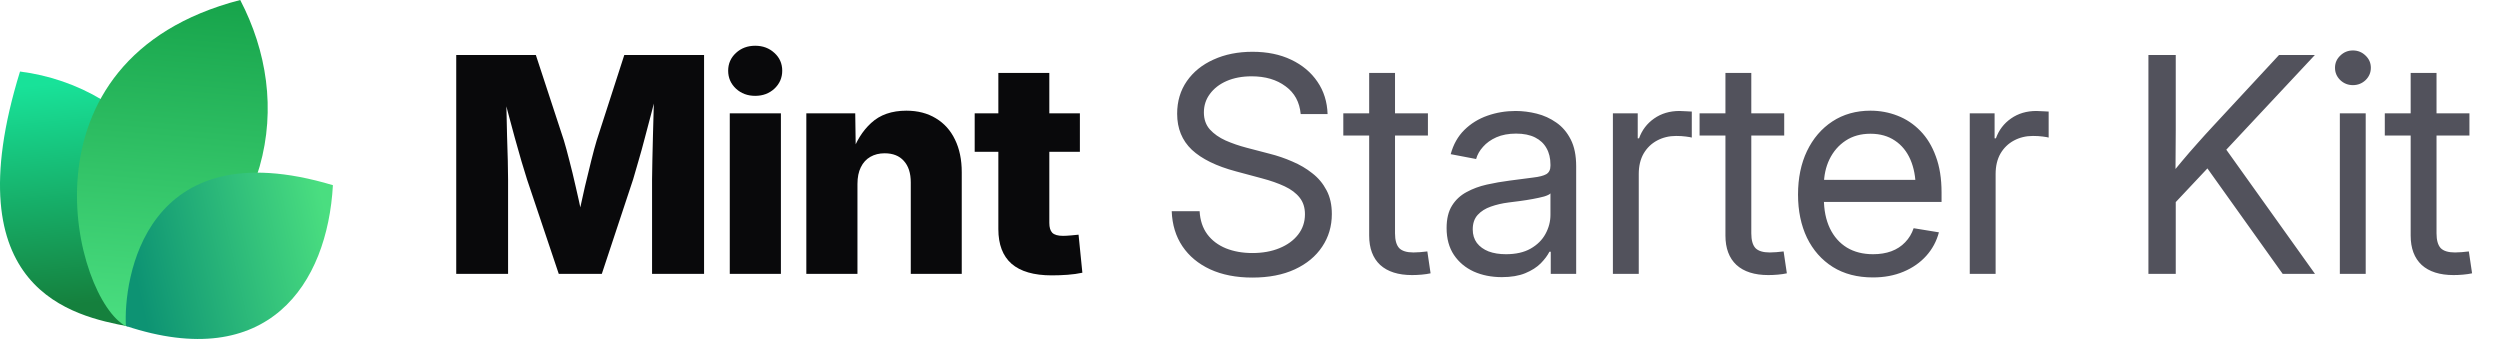
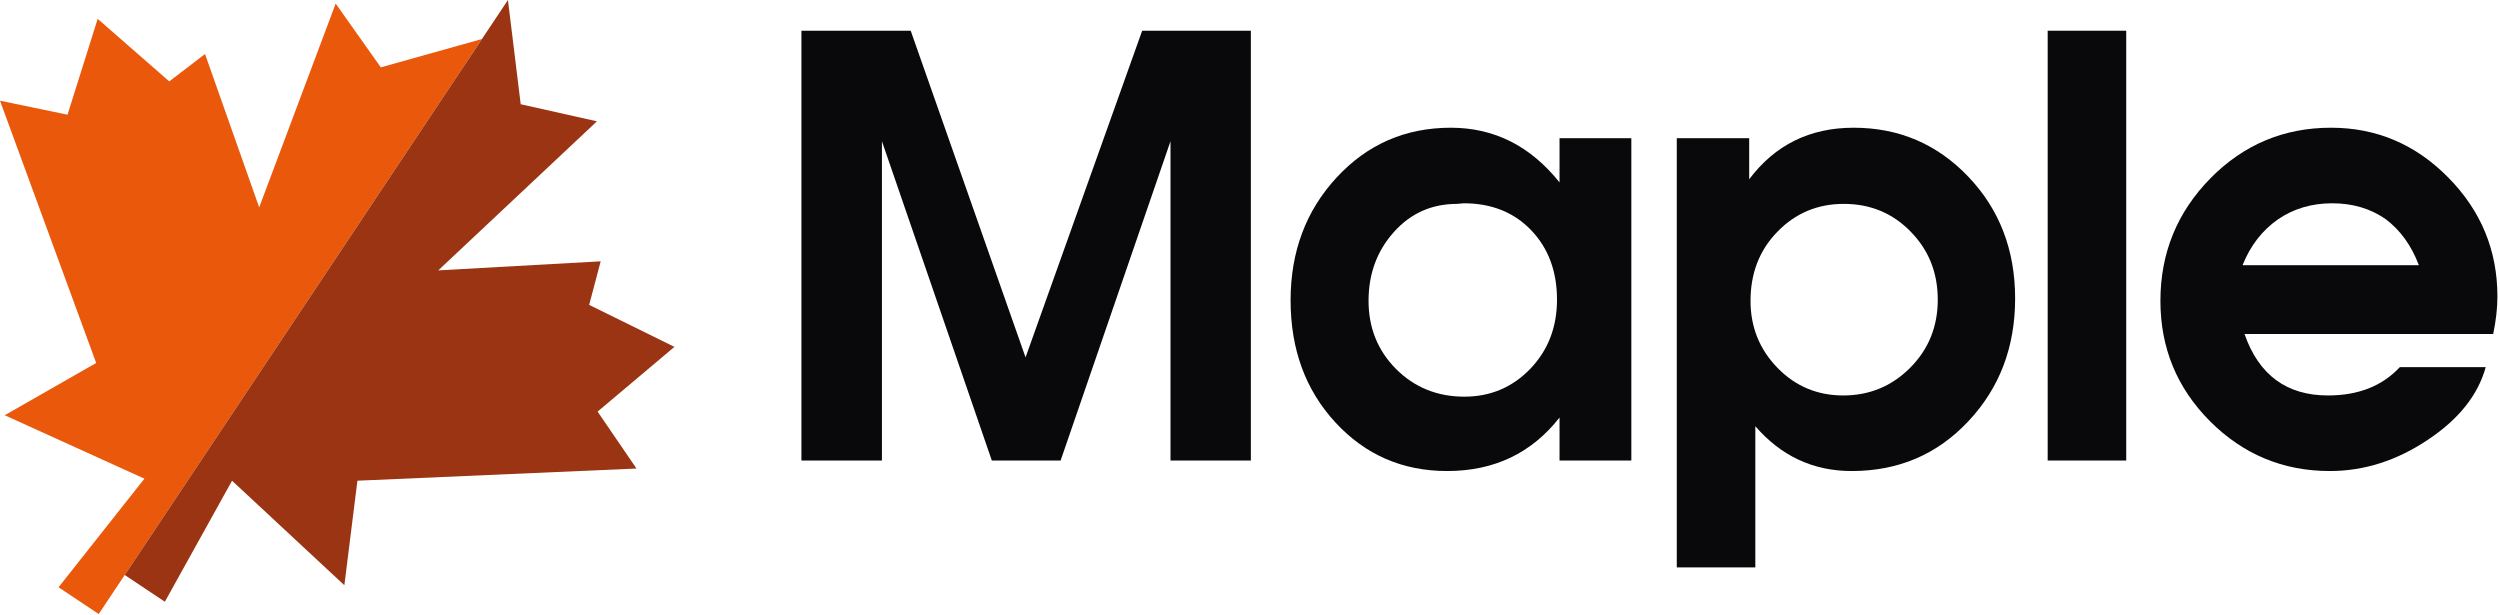
- <svg xmlns="http://www.w3.org/2000/svg" width="177" height="24" viewBox="0 0 177 24" fill="none">
-   <path d="M9.061 23.108C5.268 22.377 -3.391 20.627 1.417 5.064C9.634 6.099 16.973 14.064 9.061 23.108Z" fill="url(#paint0_linear_17557_2020)" />
-   <path d="M8.919 23.094C5.276 21.222 0.784 4.209 17.007 0C20.757 7.193 19.621 16.545 8.919 23.094Z" fill="url(#paint1_linear_17557_2020)" />
-   <path d="M8.914 23.079C8.735 19.882 10.159 9.085 23.57 13.111C23.181 20.123 18.984 26.418 8.914 23.079Z" fill="url(#paint2_linear_17557_2020)" />
-   <path d="M32.301 19.392V3.894H37.938L39.925 9.948C40.036 10.315 40.164 10.787 40.31 11.362C40.462 11.938 40.611 12.552 40.757 13.204C40.91 13.855 41.048 14.483 41.173 15.086C41.305 15.682 41.412 16.192 41.495 16.615H40.695C40.771 16.192 40.871 15.682 40.996 15.086C41.128 14.49 41.267 13.866 41.412 13.214C41.565 12.562 41.714 11.948 41.86 11.373C42.005 10.79 42.133 10.315 42.244 9.948L44.2 3.894H49.848V19.392H46.166V12.704C46.166 12.357 46.173 11.917 46.187 11.383C46.2 10.849 46.214 10.27 46.228 9.646C46.249 9.022 46.266 8.391 46.28 7.753C46.301 7.115 46.311 6.519 46.311 5.964H46.623C46.485 6.561 46.332 7.181 46.166 7.826C45.999 8.471 45.833 9.102 45.666 9.719C45.507 10.336 45.351 10.901 45.198 11.414C45.053 11.928 44.928 12.357 44.824 12.704L42.608 19.392H39.561L37.314 12.704C37.203 12.357 37.072 11.928 36.919 11.414C36.773 10.901 36.614 10.34 36.441 9.729C36.274 9.112 36.104 8.481 35.931 7.836C35.764 7.192 35.608 6.567 35.463 5.964H35.827C35.834 6.512 35.844 7.105 35.858 7.743C35.872 8.374 35.886 9.005 35.9 9.636C35.92 10.26 35.938 10.839 35.952 11.373C35.965 11.907 35.972 12.351 35.972 12.704V19.392H32.301ZM51.668 19.392V8.024H55.288V19.392H51.668ZM53.468 6.786C52.927 6.786 52.473 6.616 52.105 6.276C51.738 5.93 51.554 5.507 51.554 5.007C51.554 4.508 51.738 4.088 52.105 3.749C52.473 3.409 52.927 3.239 53.468 3.239C54.009 3.239 54.463 3.409 54.83 3.749C55.198 4.082 55.382 4.501 55.382 5.007C55.382 5.507 55.198 5.93 54.83 6.276C54.463 6.616 54.009 6.786 53.468 6.786ZM60.708 13.027V19.392H57.088V8.024H60.551L60.593 10.967H60.281C60.593 10.024 61.061 9.268 61.685 8.7C62.309 8.124 63.138 7.836 64.171 7.836C64.975 7.836 65.672 8.017 66.262 8.377C66.851 8.731 67.302 9.234 67.614 9.885C67.933 10.537 68.092 11.307 68.092 12.194V19.392H64.483V12.912C64.483 12.26 64.32 11.754 63.994 11.394C63.675 11.033 63.221 10.853 62.632 10.853C62.25 10.853 61.914 10.936 61.623 11.102C61.332 11.269 61.106 11.515 60.947 11.841C60.787 12.16 60.708 12.555 60.708 13.027ZM76.456 8.024V10.749H69.008V8.024H76.456ZM70.683 5.163H74.292V15.783C74.292 16.102 74.361 16.334 74.5 16.48C74.646 16.625 74.899 16.698 75.259 16.698C75.405 16.698 75.596 16.688 75.831 16.667C76.074 16.646 76.251 16.629 76.362 16.615L76.632 19.309C76.313 19.378 75.963 19.427 75.582 19.455C75.207 19.482 74.836 19.496 74.469 19.496C73.2 19.496 72.25 19.222 71.619 18.674C70.995 18.127 70.683 17.308 70.683 16.22V5.163Z" fill="#09090B" />
-   <path d="M88.667 19.652C87.523 19.652 86.528 19.458 85.682 19.07C84.843 18.681 84.188 18.137 83.716 17.437C83.245 16.736 82.992 15.908 82.957 14.951H84.933C84.968 15.596 85.148 16.14 85.474 16.584C85.8 17.021 86.24 17.354 86.795 17.582C87.35 17.804 87.974 17.915 88.667 17.915C89.388 17.915 90.026 17.801 90.581 17.572C91.143 17.343 91.583 17.024 91.902 16.615C92.228 16.199 92.391 15.717 92.391 15.169C92.391 14.698 92.266 14.306 92.017 13.994C91.767 13.675 91.413 13.408 90.956 13.193C90.498 12.978 89.954 12.787 89.323 12.621L87.502 12.132C86.123 11.765 85.082 11.255 84.382 10.603C83.689 9.944 83.342 9.095 83.342 8.055C83.342 7.174 83.571 6.404 84.028 5.746C84.486 5.087 85.117 4.577 85.921 4.217C86.726 3.849 87.645 3.666 88.678 3.666C89.718 3.666 90.63 3.853 91.413 4.227C92.204 4.602 92.824 5.122 93.275 5.787C93.726 6.446 93.965 7.209 93.993 8.076H92.089C92.013 7.23 91.656 6.574 91.018 6.11C90.387 5.638 89.586 5.403 88.615 5.403C87.95 5.403 87.36 5.513 86.847 5.735C86.341 5.957 85.946 6.262 85.661 6.651C85.377 7.032 85.235 7.469 85.235 7.961C85.235 8.447 85.377 8.849 85.661 9.168C85.946 9.48 86.317 9.74 86.774 9.948C87.232 10.149 87.724 10.319 88.251 10.457L89.884 10.884C90.439 11.023 90.977 11.206 91.496 11.435C92.023 11.657 92.495 11.934 92.911 12.267C93.334 12.593 93.67 12.995 93.92 13.474C94.17 13.945 94.294 14.504 94.294 15.149C94.294 16.015 94.066 16.788 93.608 17.468C93.157 18.148 92.512 18.681 91.673 19.07C90.834 19.458 89.832 19.652 88.667 19.652ZM101.097 8.024V9.594H95.106V8.024H101.097ZM96.937 5.163H98.767V16.521C98.767 17 98.865 17.347 99.059 17.562C99.26 17.77 99.6 17.874 100.078 17.874C100.21 17.874 100.366 17.867 100.546 17.853C100.733 17.832 100.903 17.815 101.056 17.801L101.285 19.351C101.097 19.392 100.886 19.423 100.65 19.444C100.414 19.465 100.189 19.475 99.974 19.475C98.996 19.475 98.244 19.236 97.717 18.758C97.197 18.272 96.937 17.579 96.937 16.677V5.163ZM106.33 19.621C105.595 19.621 104.932 19.489 104.343 19.226C103.754 18.955 103.285 18.564 102.939 18.05C102.592 17.53 102.419 16.896 102.419 16.147C102.419 15.495 102.547 14.965 102.804 14.556C103.06 14.146 103.403 13.828 103.833 13.599C104.263 13.363 104.742 13.186 105.269 13.068C105.796 12.95 106.333 12.857 106.881 12.787C107.574 12.69 108.132 12.617 108.555 12.569C108.978 12.52 109.287 12.441 109.481 12.33C109.675 12.212 109.772 12.014 109.772 11.737V11.654C109.772 11.203 109.679 10.815 109.492 10.489C109.311 10.163 109.041 9.91 108.68 9.729C108.32 9.549 107.872 9.459 107.338 9.459C106.805 9.459 106.34 9.546 105.945 9.719C105.556 9.892 105.241 10.118 104.998 10.395C104.755 10.665 104.593 10.953 104.509 11.258L102.71 10.915C102.897 10.222 103.22 9.65 103.677 9.199C104.135 8.748 104.679 8.412 105.31 8.19C105.941 7.968 106.607 7.857 107.307 7.857C107.8 7.857 108.295 7.92 108.795 8.044C109.301 8.169 109.765 8.381 110.188 8.679C110.611 8.97 110.951 9.369 111.208 9.875C111.464 10.374 111.593 11.005 111.593 11.768V19.392H109.793V17.822H109.7C109.568 18.085 109.363 18.359 109.086 18.643C108.809 18.921 108.444 19.153 107.994 19.34C107.543 19.527 106.988 19.621 106.33 19.621ZM106.621 17.998C107.321 17.998 107.904 17.867 108.368 17.603C108.84 17.333 109.19 16.986 109.419 16.563C109.654 16.133 109.772 15.682 109.772 15.211V13.692C109.703 13.769 109.554 13.841 109.325 13.911C109.096 13.973 108.829 14.032 108.524 14.088C108.226 14.143 107.921 14.192 107.609 14.233C107.304 14.275 107.033 14.309 106.798 14.337C106.354 14.393 105.938 14.49 105.549 14.628C105.168 14.76 104.86 14.954 104.624 15.211C104.388 15.467 104.27 15.811 104.27 16.241C104.27 16.615 104.367 16.934 104.561 17.198C104.762 17.461 105.04 17.662 105.393 17.801C105.747 17.933 106.156 17.998 106.621 17.998ZM114.193 19.392V8.024H115.951V9.792H116.045C116.253 9.209 116.61 8.741 117.116 8.388C117.622 8.034 118.219 7.857 118.905 7.857C119.058 7.857 119.217 7.864 119.384 7.878C119.55 7.885 119.682 7.892 119.779 7.899V9.74C119.716 9.719 119.578 9.695 119.363 9.667C119.155 9.639 118.922 9.625 118.666 9.625C118.174 9.625 117.726 9.733 117.324 9.948C116.922 10.163 116.603 10.471 116.367 10.874C116.138 11.276 116.024 11.758 116.024 12.319V19.392H114.193ZM126.322 8.024V9.594H120.33V8.024H126.322ZM122.161 5.163H123.992V16.521C123.992 17 124.089 17.347 124.283 17.562C124.484 17.77 124.824 17.874 125.302 17.874C125.434 17.874 125.59 17.867 125.77 17.853C125.958 17.832 126.127 17.815 126.28 17.801L126.509 19.351C126.322 19.392 126.11 19.423 125.874 19.444C125.639 19.465 125.413 19.475 125.198 19.475C124.221 19.475 123.468 19.236 122.941 18.758C122.421 18.272 122.161 17.579 122.161 16.677V5.163ZM132.604 19.642C131.502 19.642 130.555 19.396 129.765 18.903C128.974 18.404 128.364 17.714 127.934 16.834C127.511 15.946 127.3 14.927 127.3 13.775C127.3 12.611 127.511 11.584 127.934 10.697C128.364 9.802 128.964 9.102 129.734 8.596C130.51 8.089 131.408 7.836 132.428 7.836C133.1 7.836 133.738 7.954 134.341 8.19C134.952 8.426 135.489 8.783 135.954 9.261C136.425 9.74 136.793 10.343 137.056 11.071C137.327 11.792 137.462 12.645 137.462 13.63V14.296H128.433V12.735H136.463L135.631 13.297C135.631 12.541 135.506 11.876 135.257 11.3C135.007 10.725 134.643 10.277 134.165 9.958C133.686 9.632 133.107 9.469 132.428 9.469C131.748 9.469 131.162 9.632 130.67 9.958C130.177 10.284 129.796 10.725 129.526 11.279C129.262 11.827 129.13 12.441 129.13 13.12V14.046C129.13 14.864 129.273 15.572 129.557 16.168C129.841 16.757 130.243 17.211 130.763 17.53C131.283 17.842 131.901 17.998 132.615 17.998C133.093 17.998 133.523 17.929 133.905 17.79C134.293 17.645 134.619 17.433 134.882 17.156C135.153 16.879 135.354 16.546 135.486 16.157L137.275 16.449C137.108 17.08 136.81 17.634 136.38 18.113C135.95 18.591 135.413 18.966 134.768 19.236C134.123 19.507 133.402 19.642 132.604 19.642ZM139.459 19.392V8.024H141.217V9.792H141.311C141.519 9.209 141.876 8.741 142.382 8.388C142.888 8.034 143.485 7.857 144.171 7.857C144.324 7.857 144.483 7.864 144.649 7.878C144.816 7.885 144.948 7.892 145.045 7.899V9.74C144.982 9.719 144.844 9.695 144.629 9.667C144.421 9.639 144.188 9.625 143.932 9.625C143.439 9.625 142.992 9.733 142.59 9.948C142.188 10.163 141.869 10.471 141.633 10.874C141.404 11.276 141.29 11.758 141.29 12.319V19.392H139.459ZM153.429 14.961V12.715C153.783 12.257 154.136 11.82 154.49 11.404C154.844 10.981 155.204 10.565 155.572 10.156C155.939 9.74 156.314 9.327 156.695 8.918L161.355 3.894H163.893L157.277 10.967H157.184L153.429 14.961ZM152.108 19.392V3.894H154.043V9.241L154.022 12.559L154.043 13.505V19.392H152.108ZM161.615 19.392L155.967 11.477L157.173 9.969L163.903 19.392H161.615ZM165.661 19.392V8.024H167.492V19.392H165.661ZM166.587 6.027C166.24 6.027 165.942 5.909 165.692 5.673C165.443 5.43 165.318 5.139 165.318 4.799C165.318 4.459 165.443 4.172 165.692 3.936C165.942 3.693 166.24 3.572 166.587 3.572C166.934 3.572 167.232 3.693 167.482 3.936C167.731 4.172 167.856 4.459 167.856 4.799C167.856 5.139 167.731 5.43 167.482 5.673C167.232 5.909 166.934 6.027 166.587 6.027ZM174.836 8.024V9.594H168.844V8.024H174.836ZM170.675 5.163H172.506V16.521C172.506 17 172.603 17.347 172.797 17.562C172.998 17.77 173.338 17.874 173.816 17.874C173.948 17.874 174.104 17.867 174.284 17.853C174.472 17.832 174.641 17.815 174.794 17.801L175.023 19.351C174.836 19.392 174.624 19.423 174.388 19.444C174.153 19.465 173.927 19.475 173.712 19.475C172.735 19.475 171.982 19.236 171.455 18.758C170.935 18.272 170.675 17.579 170.675 16.677V5.163Z" fill="#52525C" />
-   <defs>
-     <linearGradient id="paint0_linear_17557_2020" x1="3.776" y1="5.916" x2="5.232" y2="21.559" gradientUnits="userSpaceOnUse">
-       <stop stop-color="#18E299" />
-       <stop offset="1" stop-color="#15803D" />
-     </linearGradient>
-     <linearGradient id="paint1_linear_17557_2020" x1="12.171" y1="-0.718" x2="10.19" y2="22.983" gradientUnits="userSpaceOnUse">
-       <stop stop-color="#16A34A" />
-       <stop offset="1" stop-color="#4ADE80" />
-     </linearGradient>
-     <linearGradient id="paint2_linear_17557_2020" x1="23.133" y1="15.353" x2="9.338" y2="18.52" gradientUnits="userSpaceOnUse">
-       <stop stop-color="#4ADE80" />
-       <stop offset="1" stop-color="#0D9373" />
-     </linearGradient>
-   </defs>
+ <svg xmlns="http://www.w3.org/2000/svg" width="114" height="28" viewBox="0 0 114 28" fill="none">
+   <path d="M6.585 21.828L2.67 26.78L4.501 28L21.975 1.78L17.365 3.071L15.307 0.163L11.819 9.456L9.349 2.463L7.718 3.711L4.454 0.86L3.079 5.23L0 4.592L4.386 16.551L0.215 18.935L6.585 21.828Z" fill="#EA580C" />
+   <path d="M10.581 21.921L7.517 27.44L5.687 26.22L23.162 0L23.744 4.753L27.22 5.532L19.985 12.329L27.391 11.916L26.866 13.903L30.754 15.817L27.25 18.769L29.024 21.365L16.298 21.92L15.703 26.687L10.581 21.921Z" fill="#9A3412" />
+   <path d="M57.039 21H53.375V6.44L48.364 21H45.227L40.216 6.44V21H36.545V1.401H41.528L46.765 16.297L52.083 1.401H57.039V21Z" fill="#09090B" />
+   <path d="M74.389 21H71.115V19.038C69.843 20.665 68.134 21.479 65.988 21.479C63.955 21.479 62.258 20.74 60.895 19.264C59.532 17.787 58.851 15.93 58.851 13.693C58.851 11.473 59.551 9.607 60.95 8.094C62.349 6.581 64.085 5.824 66.159 5.824C68.136 5.824 69.788 6.656 71.115 8.319V6.303H74.389V21ZM70.999 13.665C70.999 12.375 70.607 11.32 69.823 10.5C69.039 9.68 68.013 9.27 66.746 9.27L66.439 9.297C65.281 9.297 64.32 9.728 63.554 10.589C62.789 11.446 62.406 12.489 62.406 13.72C62.406 14.95 62.825 15.987 63.663 16.83C64.507 17.669 65.543 18.088 66.774 18.088C67.968 18.088 68.975 17.66 69.795 16.803C70.597 15.96 70.999 14.914 70.999 13.665Z" fill="#09090B" />
+   <path d="M91.89 13.61C91.89 15.83 91.179 17.696 89.757 19.209C88.34 20.722 86.567 21.479 84.438 21.479C82.684 21.479 81.219 20.797 80.043 19.435V25.874H76.461V6.303H79.763V8.176C80.939 6.608 82.527 5.824 84.527 5.824C86.596 5.824 88.342 6.572 89.764 8.067C91.181 9.557 91.89 11.405 91.89 13.61ZM88.362 13.665C88.362 12.435 87.95 11.4 87.125 10.562C86.305 9.719 85.288 9.297 84.076 9.297C82.882 9.297 81.875 9.719 81.055 10.562C80.234 11.4 79.824 12.453 79.824 13.72C79.824 14.914 80.234 15.932 81.055 16.776C81.875 17.614 82.873 18.033 84.049 18.033C85.243 18.033 86.259 17.614 87.098 16.776C87.941 15.932 88.362 14.896 88.362 13.665Z" fill="#09090B" />
+   <path d="M96.956 21H93.374V1.401H96.956V21Z" fill="#09090B" />
+   <path d="M113.882 13.522C113.882 14.046 113.818 14.615 113.69 15.23H102.35C103.001 17.099 104.271 18.033 106.157 18.033C107.538 18.033 108.63 17.603 109.432 16.741H113.349C112.998 18.013 112.12 19.116 110.717 20.05C109.299 21.002 107.807 21.479 106.239 21.479C104.111 21.479 102.29 20.722 100.777 19.209C99.269 17.696 98.515 15.866 98.515 13.72C98.515 11.537 99.278 9.671 100.805 8.121C102.318 6.59 104.147 5.824 106.294 5.824C108.368 5.824 110.149 6.581 111.64 8.094C113.134 9.607 113.882 11.416 113.882 13.522ZM110.3 12.093C109.963 11.2 109.459 10.5 108.789 9.994C108.096 9.511 107.283 9.27 106.349 9.27C105.419 9.27 104.599 9.511 103.888 9.994C103.159 10.5 102.616 11.2 102.261 12.093H110.3Z" fill="#09090B" />
</svg>
